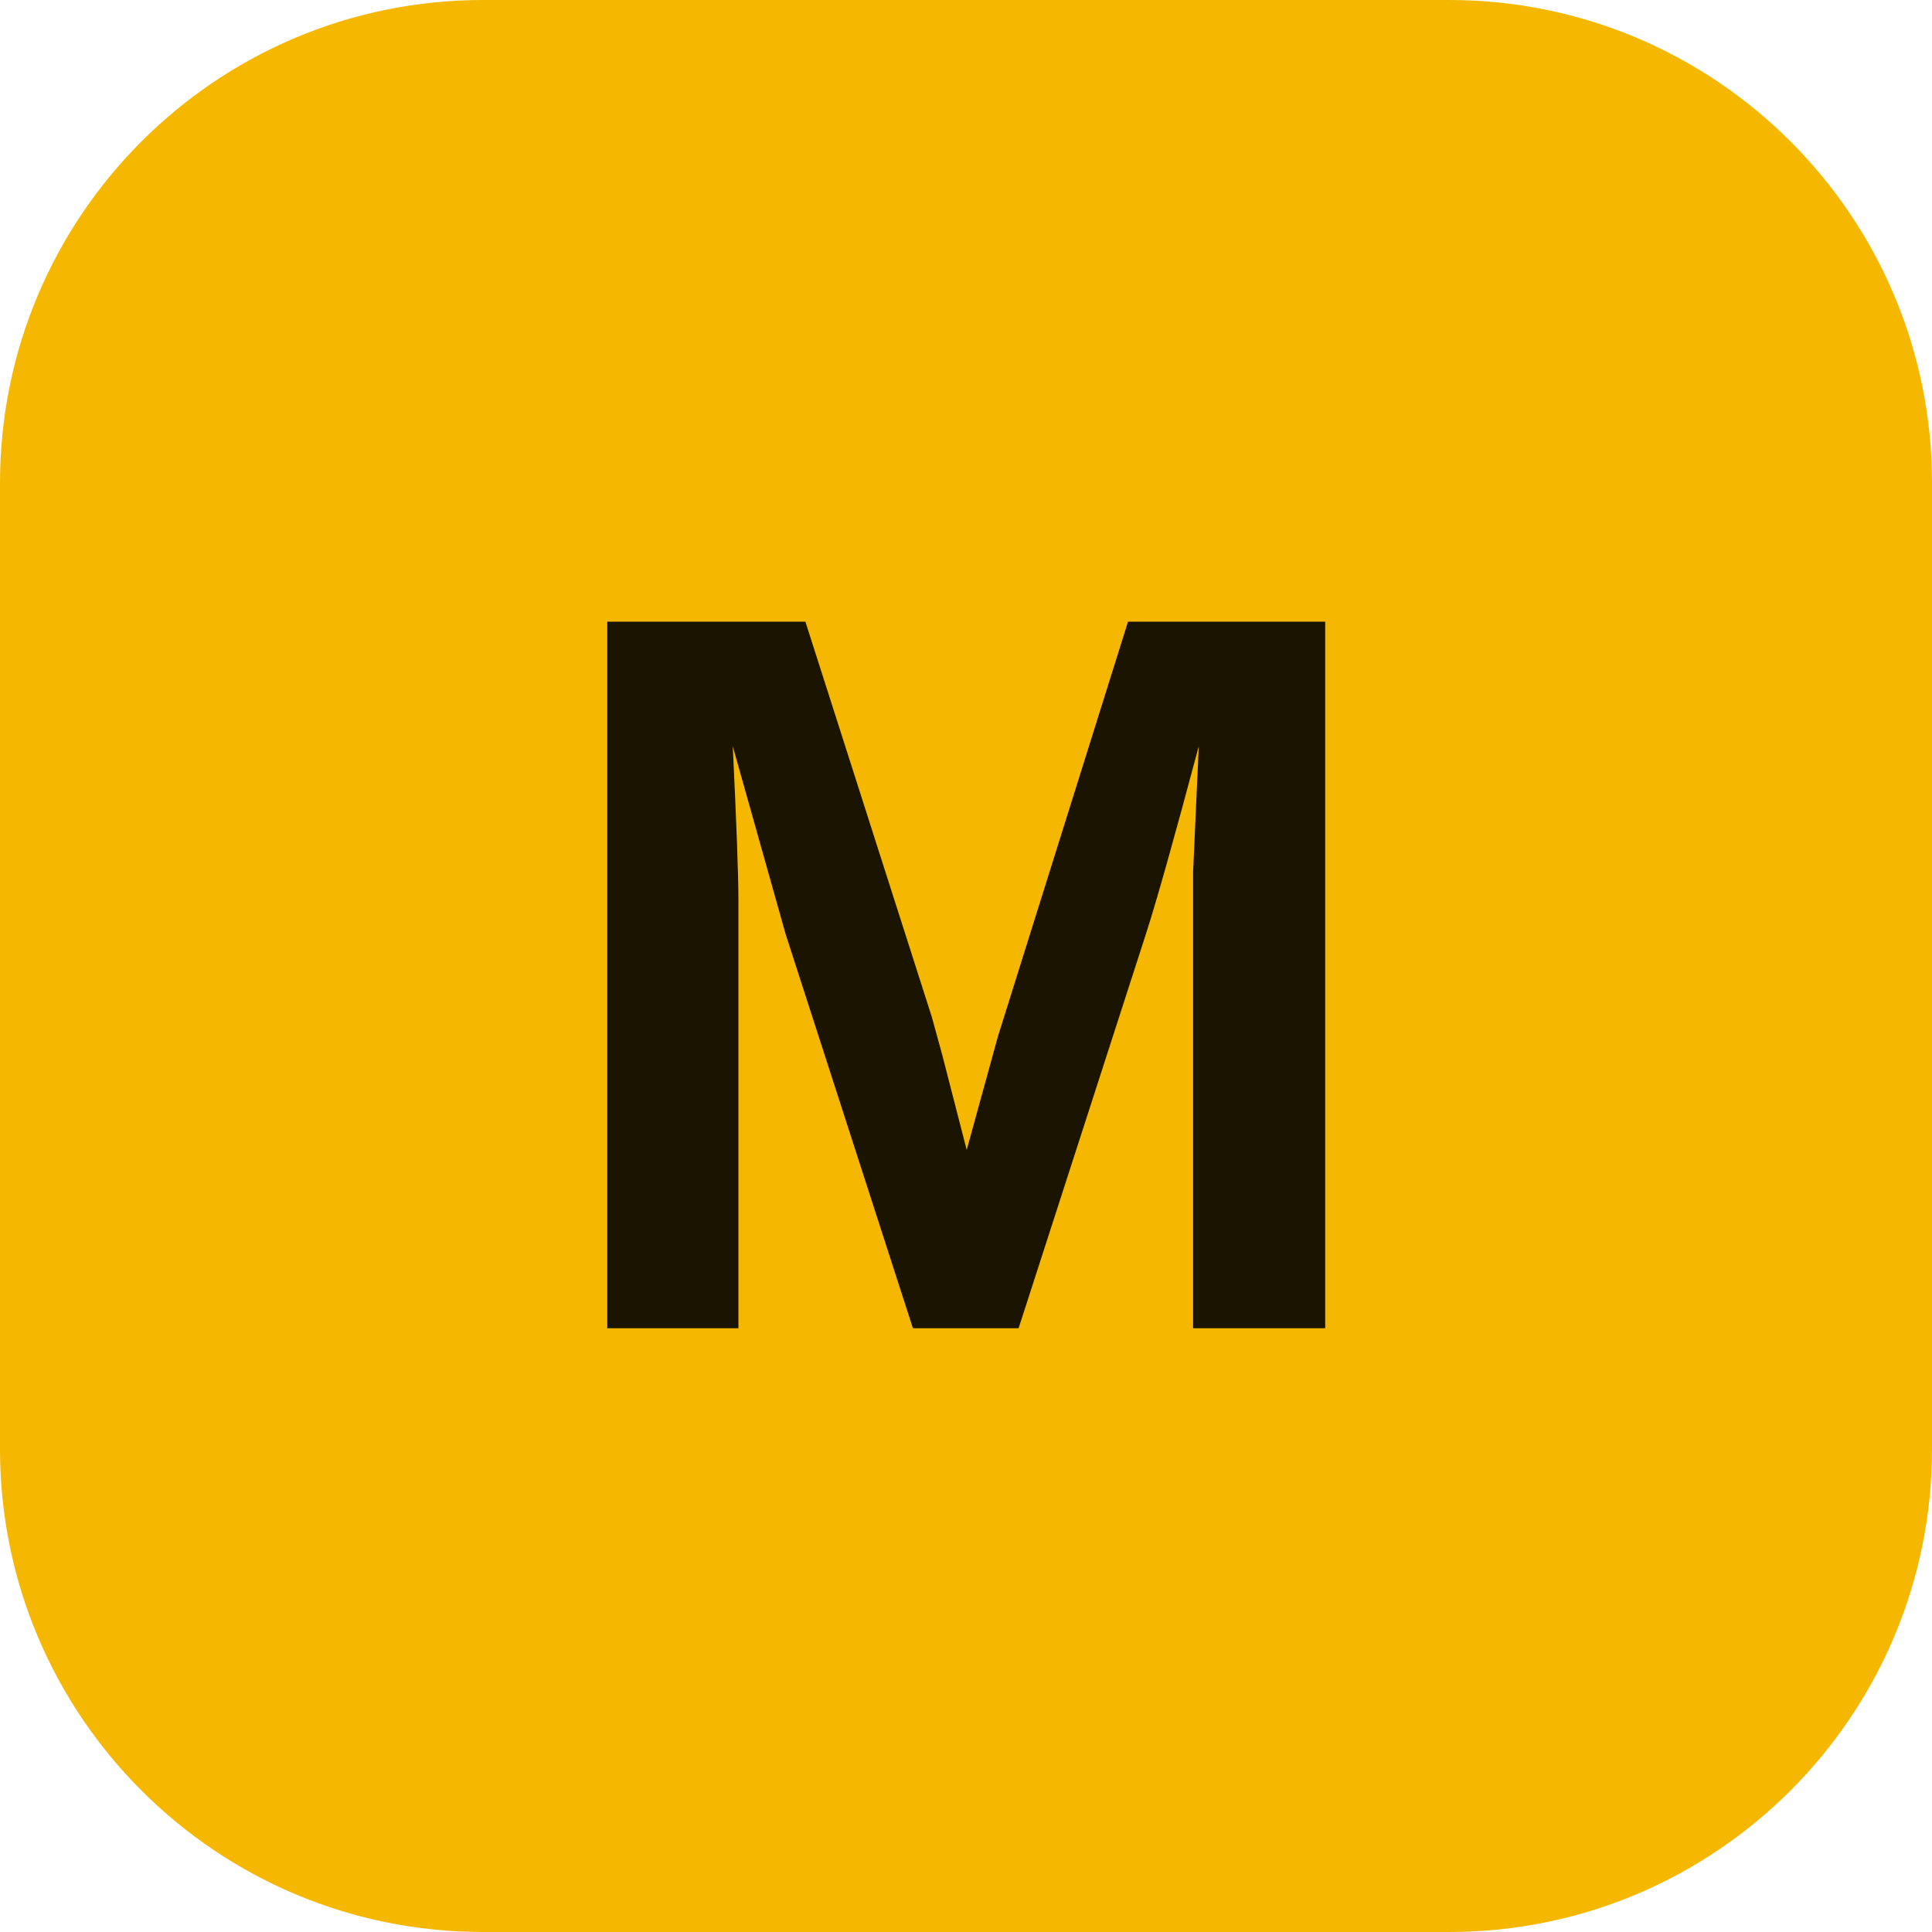
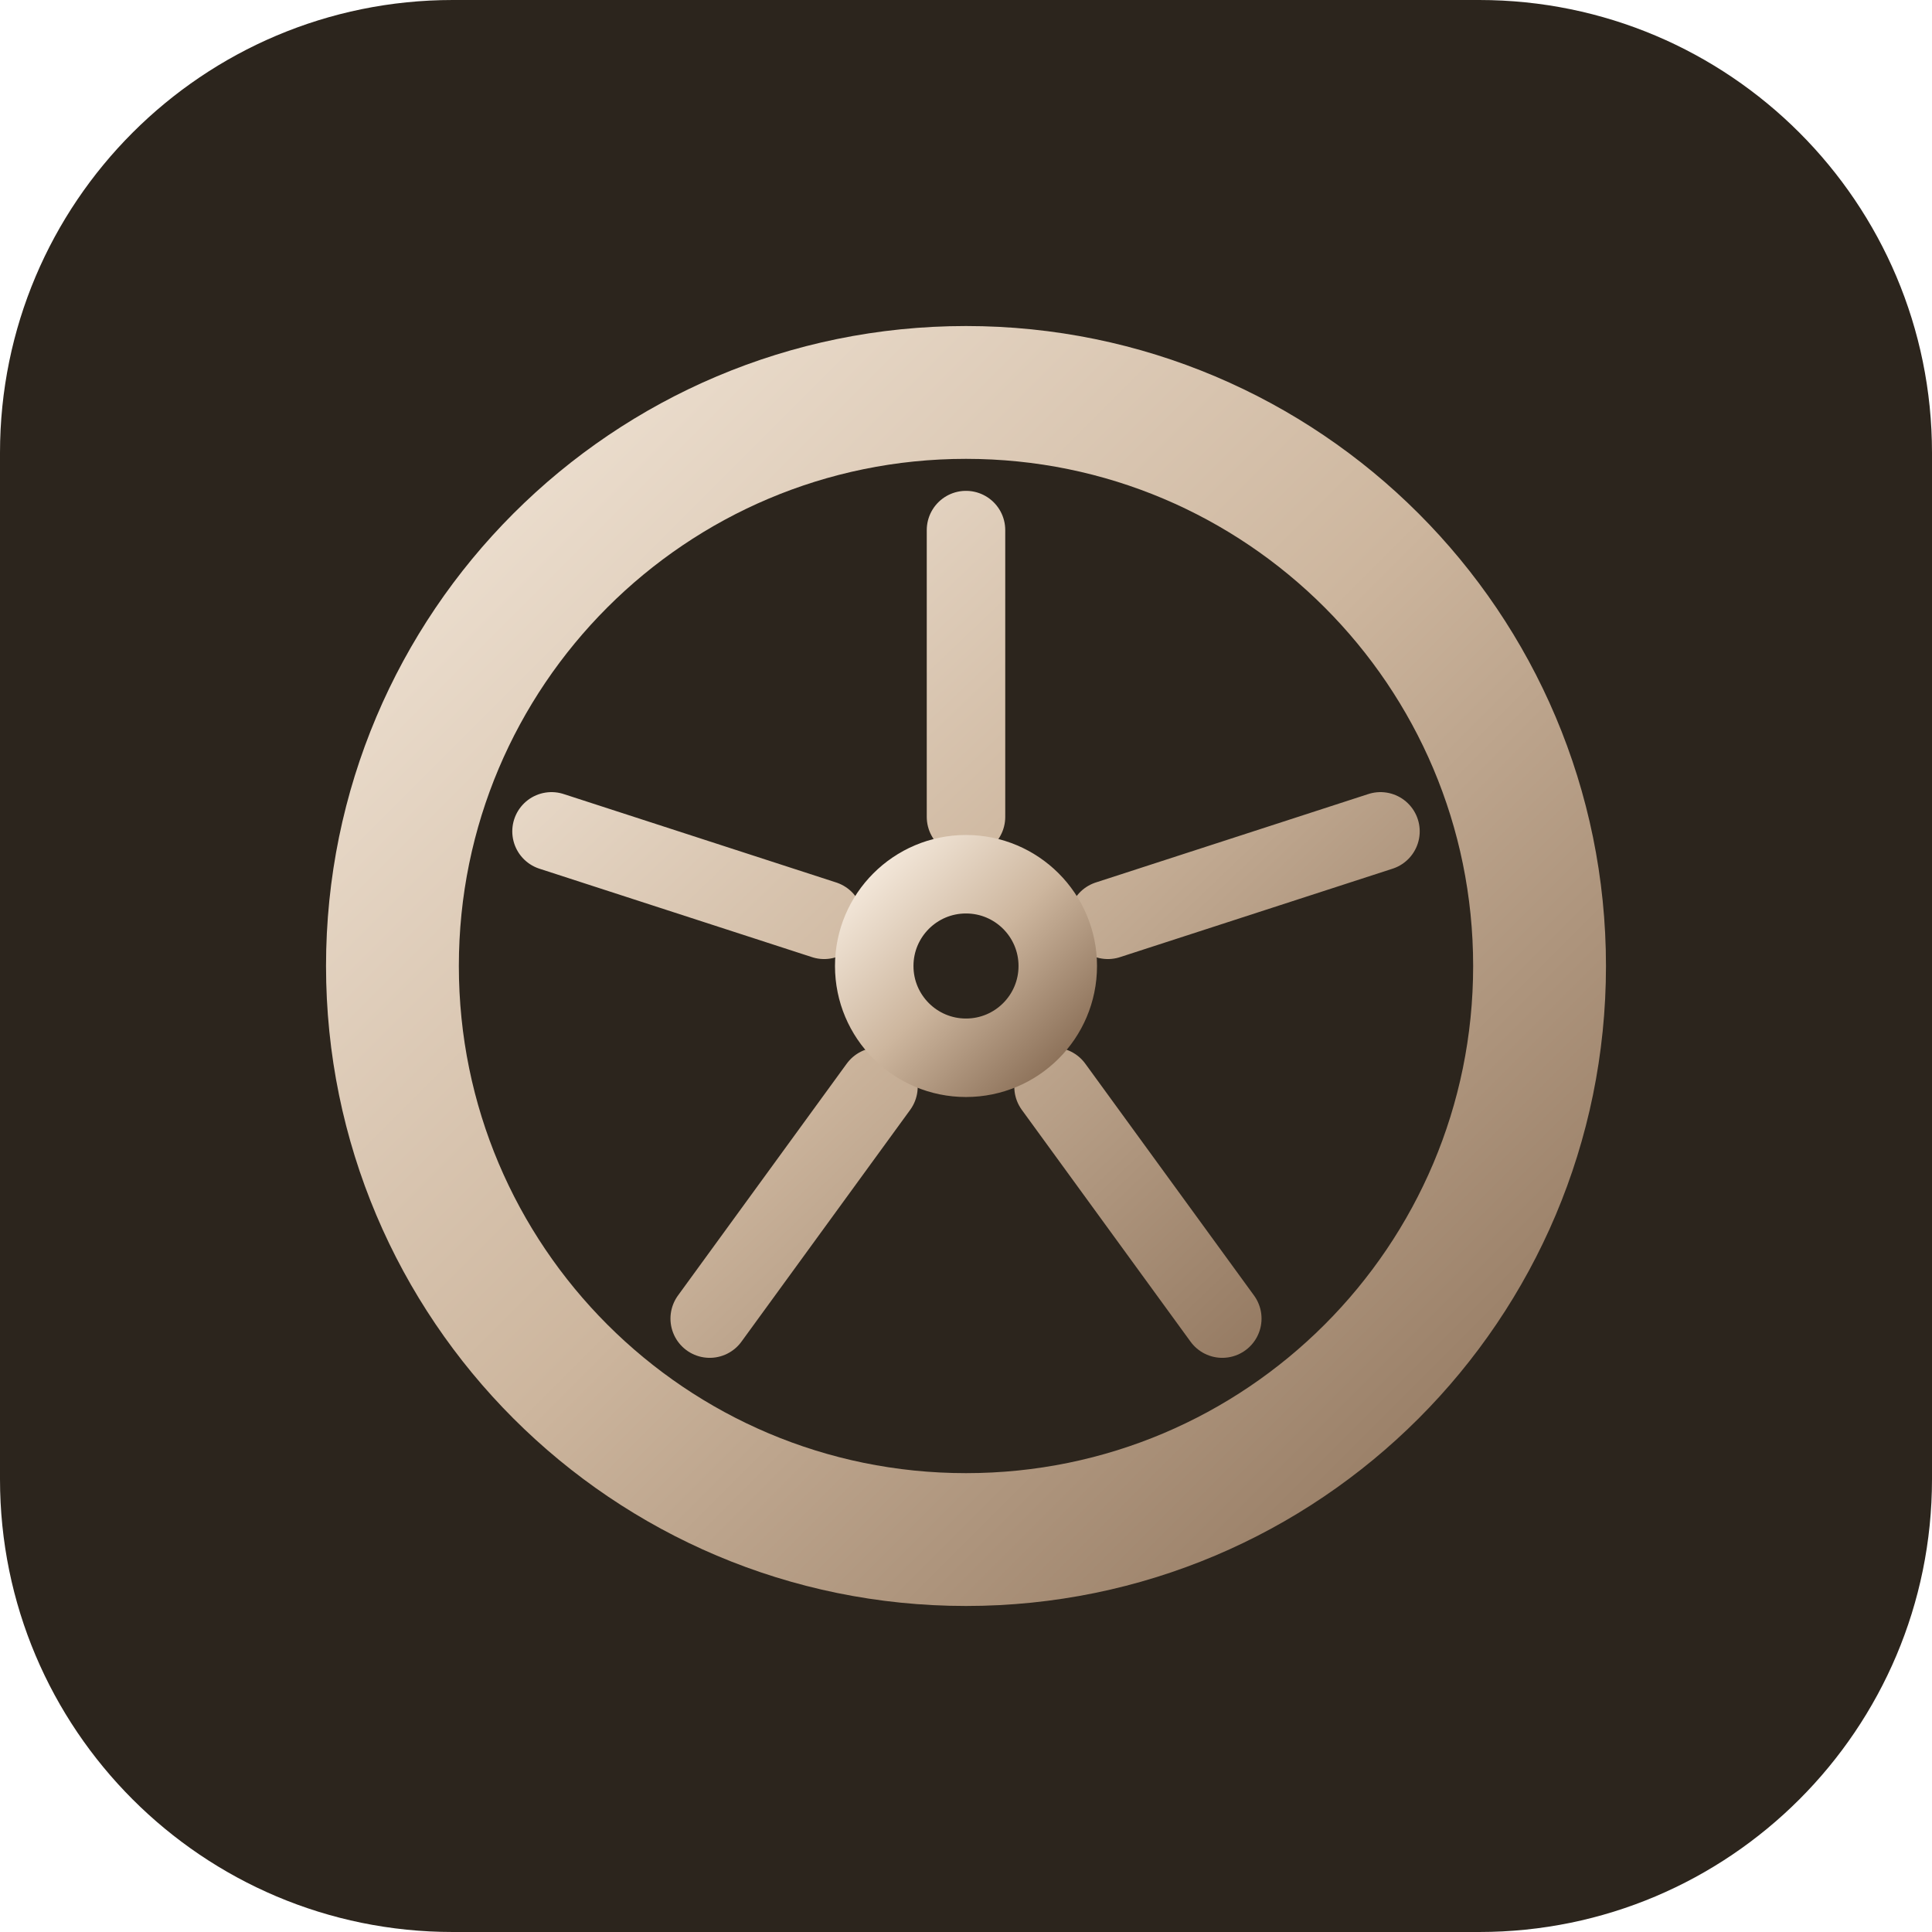
- <svg xmlns="http://www.w3.org/2000/svg" viewBox="0 0 32 32">
-   <rect width="32" height="32" rx="8" fill="#f5b700" />
-   <text x="16" y="22" font-family="Arial, sans-serif" font-size="17" font-weight="800" text-anchor="middle" fill="#1a1400">M</text>
+ <svg xmlns="http://www.w3.org/2000/svg" viewBox="0 0 64 64">
+   <defs>
+     <linearGradient id="b" x1="0" y1="0" x2="1" y2="1">
+       <stop offset="0" stop-color="#f2e6d8" />
+       <stop offset=".5" stop-color="#cdb69e" />
+       <stop offset="1" stop-color="#8e735b" />
+     </linearGradient>
+     <radialGradient id="bg" cx=".5" cy=".35" r=".8">
+       <stop offset="0" stop-color="#3A3129" />
+       <stop offset="1" stop-color="#1E1914" />
+     </radialGradient>
+   </defs>
+   <rect width="64" height="64" rx="15" fill="#2C251D" />
+   <circle cx="32" cy="32" r="19" fill="none" stroke="url(#b)" stroke-width="4.4" />
+   <path d="M32.00 27.06 L32.00 17.56 M36.70 30.47 L45.73 27.54 M34.90 36.00 L40.49 43.68 M29.10 36.00 L23.51 43.68 M27.30 30.47 L18.27 27.54" fill="none" stroke="url(#b)" stroke-width="2.6" stroke-linecap="round" />
+   <circle cx="32" cy="32" r="3.04" fill="none" stroke="url(#b)" stroke-width="2.6" />
</svg>
